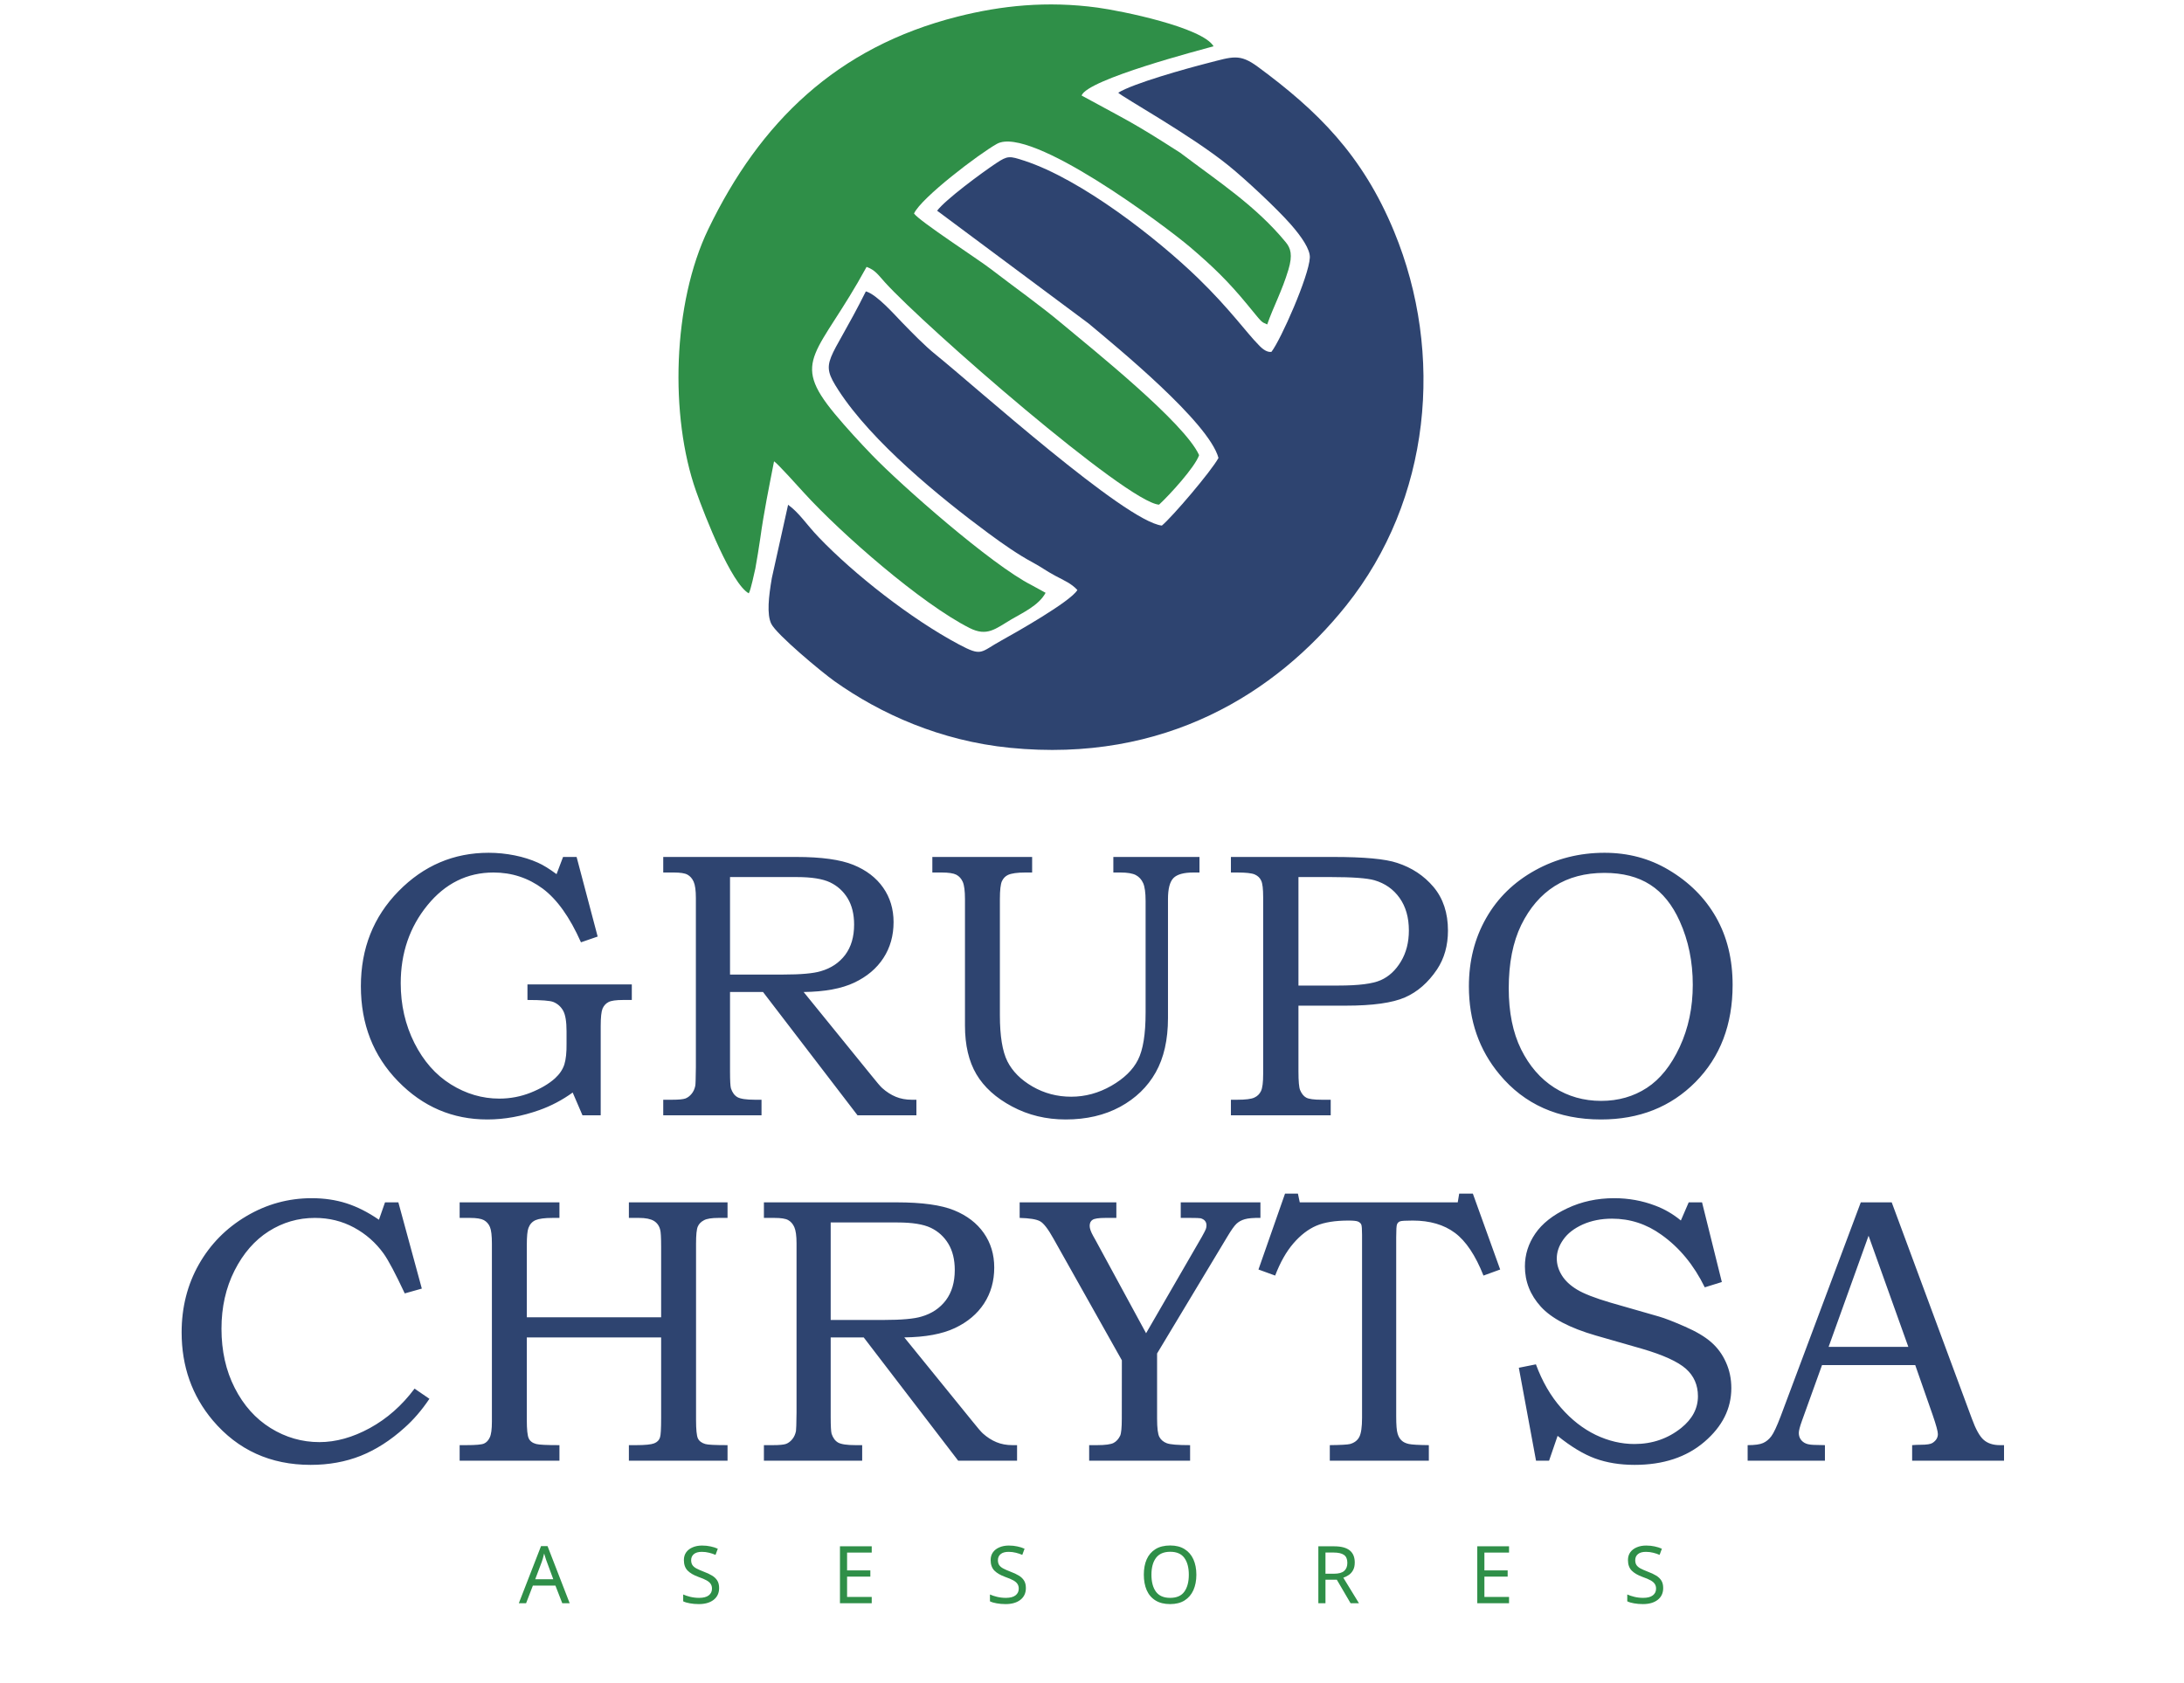
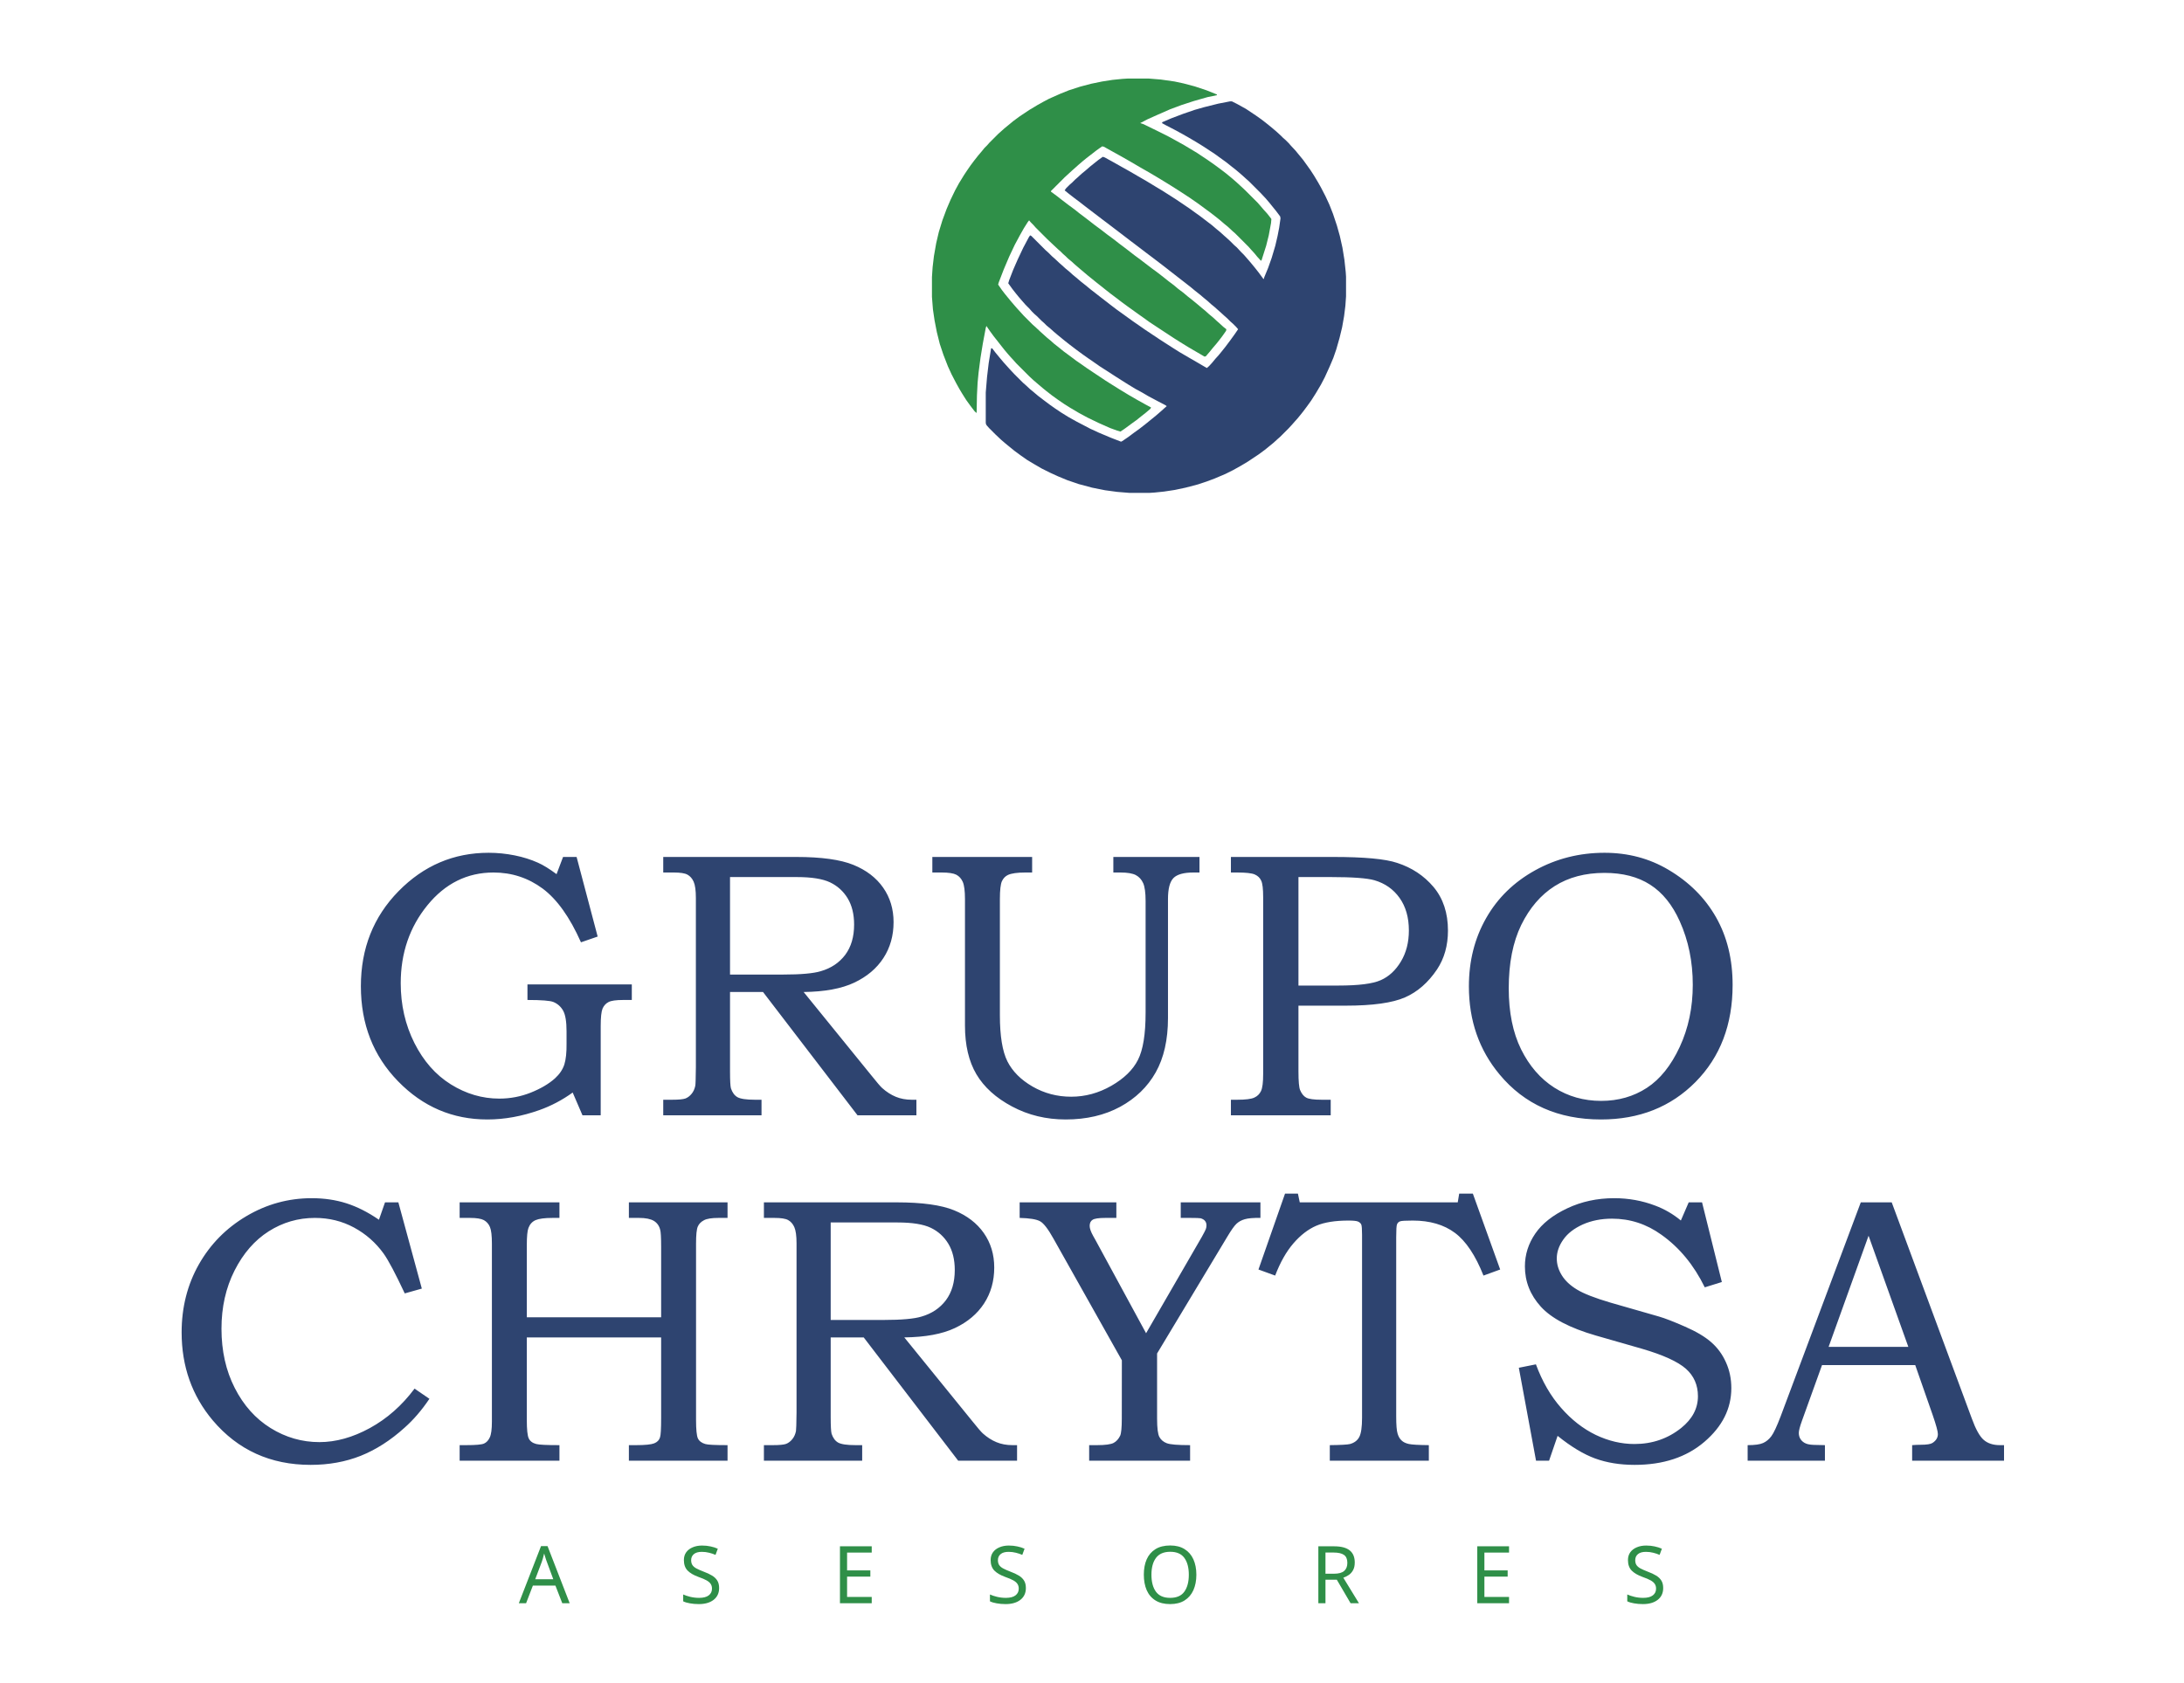
<svg xmlns="http://www.w3.org/2000/svg" viewBox="-40 0 493 380">
-   <path d="M251.345 50.640 C253.822 53.458 255.769 56.325 255.673 58.179 C255.453 62.410 249.136 76.693 247.008 79.442 C246.148 79.575 245.165 79.037 244.059 77.820 C241.517 75.279 237.597 69.750 230.472 62.838 C221.170 53.814 204.110 40.495 191.200 36.283 C187.896 35.204 187.478 35.115 184.892 36.834 C181.568 39.044 173.416 45.078 171.540 47.576 L205.705 73.017 C211.892 78.204 232.880 95.329 235.051 103.399 C233.395 106.441 224.599 116.746 222.268 118.671 C213.944 117.692 180.143 87.258 171.311 80.142 C168.649 77.997 165.812 75.046 163.528 72.702 C162.012 71.148 157.916 66.462 155.452 65.792 C147.227 82.271 144.833 81.277 149.304 88.165 C156.833 99.764 172.085 112.243 183.093 120.388 C186.325 122.780 189.862 125.251 193.039 126.948 C195.108 128.054 196.031 128.843 198.236 130.018 C200.172 131.050 201.848 131.741 203.200 133.214 C201.710 135.827 188.789 143.109 186.083 144.596 C181.214 147.272 181.794 148.348 176.395 145.472 C165.723 139.785 152.808 129.681 144.774 121.273 C141.965 118.334 140.502 115.871 137.900 113.974 L134.232 130.500 C133.500 134.733 133.073 138.721 134.093 140.832 C135.250 143.228 145.444 151.732 148.396 153.825 C158.763 161.180 172.261 167.279 187.965 168.846 C222.931 172.337 248.100 156.454 263.865 136.746 C282.999 112.828 286.099 79.914 274.694 52.270 C267.560 34.977 257.387 24.998 243.958 15.098 C239.806 12.036 238.274 12.801 232.690 14.226 C227.686 15.504 215.829 18.821 212.423 20.933 C213.314 21.896 228.857 30.521 237.310 37.373 C241.291 40.598 248.216 47.081 251.345 50.640" fill="#2E4470" />
-   <path d="M134.727 104.159 C135.478 104.595 140.356 110.028 141.472 111.255 C149.894 120.515 167.974 136.296 178.853 141.792 C182.826 143.798 184.690 141.991 188.291 139.856 C190.694 138.431 194.506 136.723 196.025 133.848 L192.819 132.091 C183.785 127.506 163.458 109.601 156.894 102.798 C154.187 99.991 151.006 96.540 148.452 93.462 C138.203 81.114 144.690 80.287 155.617 60.260 C157.598 60.980 158.287 62.130 159.774 63.768 C168.926 73.852 214.420 113.490 221.635 113.948 C223.963 111.812 229.753 105.476 230.677 102.765 C227.398 95.448 206.525 78.781 199.850 73.186 C194.554 68.748 189.064 64.908 183.698 60.770 C180.683 58.445 167.682 50.049 166.321 48.210 C167.976 44.622 181.039 34.708 185.039 32.480 C192.643 28.245 223.149 51.107 228.662 55.805 C233.870 60.245 237.309 63.600 241.612 68.833 C245.038 72.998 244.604 72.615 246.050 73.256 C247.440 69.256 249.378 65.758 250.836 60.898 C251.844 57.539 251.337 56.029 250.239 54.693 C243.468 46.453 234.910 40.927 226.416 34.491 C215.552 27.513 214.921 27.453 204.151 21.567 C205.465 17.913 231.031 11.264 233.945 10.448 C231.373 6.165 213.209 2.457 207.740 1.716 C196.301 0.168 186.004 1.259 176.140 3.755 C148.825 10.667 131.518 27.636 119.889 51.735 C111.770 68.560 111.178 94.019 117.106 110.846 C119.173 116.712 125.110 131.777 129.018 133.970 C129.499 133.181 130.232 129.482 130.506 128.367 C130.897 126.103 131.307 123.775 131.594 121.703 C132.463 115.416 133.548 110.244 134.727 104.159" fill="#2F8F48" />
+   <g transform="translate(119,0) scale(0.0736)">
+     <path d="M0,0 L6,0 L22,8 L49,23 L79,43 L96,55 L109,65 L119,73 L130,82 L144,94 L156,105 L163,112 L171,119 L180,128 L187,136 L201,151 L210,162 L224,179 L237,197 L247,211 L258,228 L270,248 L279,264 L293,291 L305,317 L316,345 L328,381 L337,413 L345,449 L351,486 L355,523 L356,538 L356,598 L354,627 L350,659 L344,693 L336,726 L326,761 L317,787 L306,813 L291,846 L279,869 L263,896 L249,918 L236,936 L224,952 L216,962 L207,973 L198,983 L191,991 L179,1004 L154,1029 L146,1036 L134,1047 L123,1056 L107,1069 L88,1083 L55,1105 L35,1117 L10,1131 L-14,1143 L-47,1157 L-71,1166 L-98,1175 L-136,1185 L-169,1192 L-202,1197 L-231,1200 L-246,1201 L-309,1201 L-346,1198 L-383,1193 L-423,1185 L-464,1174 L-499,1162 L-528,1150 L-552,1139 L-578,1126 L-602,1112 L-622,1100 L-642,1086 L-661,1072 L-677,1059 L-688,1050 L-702,1038 L-719,1022 L-739,1002 L-746,994 L-748,991 L-749,986 L-749,893 L-745,845 L-740,803 L-733,760 L-732,757 L-729,758 L-719,771 L-705,788 L-694,801 L-685,811 L-676,821 L-662,836 L-635,863 L-627,870 L-613,883 L-602,892 L-589,903 L-572,916 L-552,931 L-535,943 L-517,955 L-496,968 L-471,982 L-448,994 L-429,1004 L-403,1016 L-365,1032 L-334,1044 L-330,1042 L-311,1029 L-295,1017 L-277,1004 L-259,990 L-243,977 L-227,964 L-212,951 L-202,942 L-194,935 L-198,932 L-221,920 L-251,904 L-268,894 L-290,882 L-313,868 L-332,856 L-354,842 L-374,829 L-399,813 L-419,799 L-435,788 L-452,776 L-471,762 L-492,746 L-506,735 L-517,726 L-528,717 L-541,706 L-551,697 L-562,688 L-570,680 L-578,673 L-592,659 L-600,652 L-608,644 L-615,636 L-627,624 L-634,616 L-647,601 L-656,590 L-667,576 L-680,558 L-677,548 L-665,517 L-651,485 L-634,449 L-617,417 L-613,411 L-609,413 L-565,457 L-557,464 L-546,475 L-538,482 L-523,496 L-515,503 L-504,513 L-493,522 L-482,532 L-471,541 L-457,553 L-443,564 L-426,578 L-413,588 L-399,599 L-386,609 L-368,623 L-347,639 L-333,649 L-315,662 L-297,675 L-281,686 L-261,700 L-240,714 L-216,730 L-199,741 L-174,757 L-155,769 L-126,786 L-100,801 L-71,818 L-64,812 L-54,801 L-45,790 L-35,779 L-26,768 L-14,753 L1,733 L14,715 L25,699 L19,692 L9,682 L1,675 L-9,665 L-17,658 L-29,647 L-37,640 L-47,631 L-58,622 L-69,612 L-80,603 L-93,592 L-107,581 L-119,571 L-133,560 L-151,546 L-169,532 L-187,518 L-201,507 L-218,494 L-239,478 L-251,469 L-272,453 L-293,437 L-305,428 L-318,418 L-335,405 L-356,389 L-377,373 L-389,364 L-406,351 L-427,335 L-444,322 L-462,308 L-478,296 L-496,282 L-507,273 L-503,267 L-492,256 L-484,249 L-475,240 L-467,233 L-455,222 L-444,213 L-429,200 L-419,192 L-404,180 L-390,170 L-384,172 L-355,188 L-332,201 L-307,215 L-283,229 L-257,244 L-229,261 L-209,273 L-190,285 L-165,301 L-125,328 L-107,341 L-93,351 L-72,367 L-55,380 L-41,392 L-30,401 L-19,411 L-11,418 L1,429 L13,441 L21,448 L33,461 L43,471 L50,479 L63,494 L77,511 L88,525 L102,544 L104,545 L105,540 L117,511 L128,480 L139,443 L146,413 L151,387 L155,359 L154,353 L142,337 L129,321 L121,311 L109,297 L94,281 L58,245 L50,238 L39,228 L31,221 L18,210 L4,199 L-11,187 L-29,174 L-47,161 L-82,138 L-103,125 L-125,112 L-146,100 L-170,87 L-197,73 L-208,67 L-208,64 L-180,52 L-143,38 L-108,26 L-80,18 L-36,7 Z " fill="#2E4470" transform="translate(1612,311)" />
+     <path d="M0,0 L65,0 L102,3 L144,9 L172,15 L206,24 L242,36 L267,46 L274,49 L274,51 L245,57 L203,69 L166,81 L131,94 L90,112 L61,125 L42,135 L40,135 L40,137 L49,140 L90,160 L124,177 L146,189 L173,204 L193,216 L213,228 L246,250 L266,264 L285,278 L302,291 L319,305 L334,318 L346,329 L361,343 L399,381 L406,389 L418,403 L428,414 L439,428 L441,431 L440,443 L433,481 L425,513 L411,557 L409,559 L398,547 L389,536 L378,524 L371,516 L330,475 L322,468 L308,455 L297,446 L283,434 L273,426 L255,412 L236,398 L217,384 L194,368 L182,360 L159,345 L137,331 L116,318 L88,301 L66,288 L38,272 L9,255 L-19,239 L-46,224 L-73,209 L-78,208 L-95,220 L-113,234 L-126,244 L-137,253 L-151,265 L-161,274 L-169,281 L-181,292 L-193,303 L-235,345 L-235,347 L-216,361 L-202,372 L-181,388 L-162,402 L-147,414 L-131,426 L-118,436 L-100,450 L-81,464 L-63,478 L-44,492 L-26,506 L-10,518 L3,528 L21,542 L40,556 L53,566 L74,582 L93,596 L111,610 L126,622 L142,634 L155,645 L171,657 L184,668 L198,679 L215,693 L228,704 L239,713 L250,723 L261,732 L274,744 L282,751 L294,762 L303,769 L302,774 L290,791 L280,804 L272,814 L260,828 L252,838 L240,852 L236,853 L212,839 L188,825 L162,809 L143,797 L111,776 L67,747 L49,734 L32,722 L14,709 L0,699 L-19,685 L-36,672 L-52,660 L-66,649 L-81,637 L-95,626 L-111,613 L-121,605 L-134,594 L-147,583 L-161,571 L-172,561 L-183,552 L-190,545 L-198,538 L-205,531 L-213,524 L-229,509 L-246,493 L-282,457 L-289,449 L-297,441 L-302,435 L-306,440 L-318,459 L-331,482 L-346,510 L-363,546 L-380,586 L-395,625 L-397,632 L-386,648 L-376,661 L-367,672 L-358,683 L-346,697 L-339,705 L-328,717 L-319,727 L-291,755 L-283,762 L-267,777 L-257,786 L-247,795 L-236,804 L-226,813 L-212,824 L-196,837 L-177,851 L-157,866 L-141,877 L-124,889 L-85,915 L-67,927 L-48,939 L-24,954 L4,971 L30,986 L57,1001 L72,1009 L70,1013 L56,1025 L42,1036 L27,1048 L9,1061 L-10,1075 L-22,1083 L-32,1080 L-54,1072 L-90,1056 L-123,1040 L-149,1026 L-176,1010 L-195,998 L-214,985 L-232,972 L-250,958 L-261,949 L-274,938 L-288,926 L-301,914 L-342,873 L-349,865 L-360,853 L-367,845 L-378,832 L-389,818 L-400,804 L-411,790 L-422,775 L-433,759 L-435,765 L-444,813 L-451,856 L-457,902 L-460,933 L-462,972 L-463,1026 L-469,1021 L-482,1004 L-495,986 L-507,967 L-516,952 L-526,934 L-540,907 L-551,883 L-565,847 L-576,814 L-585,778 L-592,742 L-597,708 L-600,670 L-600,609 L-598,579 L-594,545 L-587,505 L-579,471 L-568,435 L-555,400 L-543,372 L-529,343 L-517,321 L-501,295 L-493,283 L-482,267 L-470,251 L-459,237 L-448,224 L-439,213 L-431,205 L-424,197 L-396,169 L-388,162 L-378,153 L-367,144 L-350,130 L-331,116 L-301,96 L-276,81 L-258,71 L-241,62 L-205,46 L-180,36 L-146,25 L-112,16 L-78,9 L-46,4 L-16,1 Z " fill="#2F8F48" transform="translate(1298,241)" />
+   </g>
  <path d="M87.103 193.491 L90.157 193.491 L94.912 211.465 L91.143 212.764 C88.630 207.096 85.746 203.056 82.491 200.629 C79.222 198.217 75.525 197.003 71.399 197.003 C65.475 197.003 60.492 199.473 56.480 204.398 C52.469 209.323 50.456 215.191 50.456 222.000 C50.456 226.897 51.484 231.394 53.540 235.491 C55.596 239.574 58.336 242.701 61.777 244.842 C65.218 246.983 68.858 248.054 72.712 248.054 C75.196 248.054 77.566 247.597 79.822 246.698 C82.063 245.798 83.890 244.728 85.289 243.471 C86.317 242.529 87.017 241.487 87.388 240.359 C87.745 239.217 87.916 237.633 87.888 235.605 L87.888 232.864 C87.888 230.666 87.631 229.110 87.117 228.196 C86.603 227.282 85.861 226.626 84.918 226.240 C84.190 225.940 82.249 225.783 79.065 225.783 L79.065 222.272 L102.620 222.272 L102.620 225.783 L100.693 225.783 C99.052 225.783 97.938 225.940 97.338 226.269 C96.739 226.583 96.296 227.083 96.011 227.739 C95.740 228.410 95.597 229.724 95.597 231.665 L95.597 251.823 L91.485 251.823 L89.273 246.684 C86.917 248.382 84.418 249.696 81.778 250.638 C77.809 252.051 73.883 252.765 70.014 252.765 C62.162 252.765 55.453 249.895 49.856 244.142 C44.260 238.404 41.462 231.251 41.462 222.671 C41.462 214.163 44.289 207.011 49.957 201.229 C55.624 195.447 62.405 192.549 70.300 192.549 C72.284 192.549 74.240 192.749 76.167 193.134 C78.094 193.520 79.850 194.076 81.435 194.790 C82.634 195.319 84.033 196.189 85.632 197.374 Z Z M109.716 193.491 L139.709 193.491 C145.406 193.491 149.717 194.091 152.629 195.276 C155.542 196.461 157.783 198.174 159.353 200.415 C160.923 202.656 161.708 205.255 161.708 208.210 C161.708 211.250 160.952 213.949 159.424 216.304 C157.897 218.660 155.698 220.516 152.829 221.872 C149.959 223.228 146.148 223.928 141.408 223.985 L156.669 242.786 C157.925 244.357 158.739 245.313 159.139 245.670 C160.110 246.541 161.138 247.197 162.208 247.640 C163.279 248.082 164.478 248.311 165.820 248.311 L166.862 248.311 L166.862 251.823 L153.571 251.823 L132.243 223.985 L124.791 223.985 L124.791 241.972 C124.791 243.971 124.862 245.227 124.991 245.727 C125.305 246.669 125.790 247.340 126.461 247.726 C127.147 248.111 128.460 248.311 130.416 248.311 L131.900 248.311 L131.900 251.823 L109.716 251.823 L109.716 248.311 L111.714 248.311 C113.213 248.311 114.213 248.211 114.727 248.025 C115.240 247.826 115.697 247.483 116.097 246.998 C116.511 246.512 116.796 245.898 116.953 245.142 C117.011 244.842 117.053 243.443 117.082 240.945 L117.082 202.742 C117.082 201.043 116.911 199.830 116.582 199.088 C116.254 198.345 115.783 197.817 115.183 197.489 C114.598 197.160 113.556 197.003 112.085 197.003 L109.716 197.003 Z Z M124.791 198.031 L124.791 220.045 L136.740 220.045 C140.780 220.045 143.635 219.788 145.263 219.288 C147.604 218.617 149.431 217.389 150.787 215.605 C152.129 213.806 152.800 211.536 152.800 208.766 C152.800 206.411 152.315 204.441 151.344 202.828 C150.374 201.229 149.046 200.030 147.376 199.230 C145.691 198.431 143.193 198.031 139.852 198.031 Z Z M170.460 193.491 L192.987 193.491 L192.987 197.003 L191.474 197.003 C189.647 197.003 188.333 197.189 187.548 197.546 C186.934 197.831 186.477 198.302 186.163 198.973 C185.864 199.644 185.707 200.986 185.707 202.999 L185.707 229.238 C185.707 233.921 186.278 237.390 187.405 239.645 C188.548 241.901 190.432 243.800 193.073 245.327 C195.728 246.855 198.626 247.626 201.796 247.626 C204.993 247.626 208.006 246.798 210.875 245.156 C213.730 243.514 215.729 241.573 216.871 239.317 C218.027 237.062 218.599 233.507 218.599 228.639 L218.599 203.427 C218.599 201.572 218.413 200.230 218.056 199.416 C217.685 198.588 217.142 197.988 216.400 197.589 C215.657 197.203 214.515 197.003 212.945 197.003 L211.318 197.003 L211.318 193.491 L230.761 193.491 L230.761 197.003 L229.419 197.003 C227.221 197.003 225.708 197.417 224.880 198.260 C224.066 199.102 223.652 200.672 223.652 202.999 L223.652 229.866 C223.652 234.763 222.724 238.860 220.883 242.129 C219.041 245.399 216.357 247.997 212.845 249.910 C209.333 251.809 205.236 252.765 200.568 252.765 C196.157 252.765 192.131 251.794 188.462 249.838 C184.807 247.897 182.123 245.456 180.396 242.544 C178.683 239.631 177.826 235.977 177.826 231.579 L177.826 202.999 C177.826 201.157 177.655 199.858 177.327 199.116 C176.998 198.374 176.513 197.845 175.870 197.503 C175.228 197.174 174.129 197.003 172.544 197.003 L170.460 197.003 Z Z M237.857 193.491 L260.912 193.491 C267.907 193.491 272.733 193.934 275.388 194.833 C278.700 195.904 281.441 197.717 283.611 200.287 C285.767 202.871 286.852 206.140 286.852 210.108 C286.852 213.492 286.024 216.419 284.382 218.888 C282.397 221.843 279.985 223.956 277.158 225.198 C274.332 226.440 269.863 227.068 263.782 227.068 L253.103 227.068 L253.103 241.887 C253.103 244.128 253.232 245.541 253.475 246.127 C253.817 246.940 254.274 247.512 254.845 247.826 C255.430 248.154 256.615 248.311 258.385 248.311 L260.384 248.311 L260.384 251.823 L237.857 251.823 L237.857 248.311 L239.227 248.311 C241.140 248.311 242.453 248.154 243.139 247.826 C243.838 247.512 244.338 247.012 244.652 246.341 C244.980 245.656 245.137 244.371 245.137 242.486 L245.137 202.571 C245.137 200.715 244.995 199.473 244.695 198.845 C244.409 198.202 243.924 197.746 243.239 197.446 C242.568 197.146 241.226 197.003 239.227 197.003 L237.857 197.003 Z Z M253.103 198.031 L253.103 222.529 L262.111 222.529 C266.666 222.529 269.849 222.129 271.676 221.315 C273.518 220.501 275.031 219.102 276.231 217.104 C277.430 215.105 278.029 212.778 278.029 210.094 C278.029 207.153 277.329 204.712 275.931 202.742 C274.531 200.772 272.633 199.444 270.234 198.745 C268.564 198.274 265.295 198.031 260.441 198.031 Z Z M322.199 192.549 C327.524 192.549 332.335 193.834 336.632 196.389 C341.286 199.145 344.869 202.714 347.367 207.110 C349.866 211.508 351.108 216.604 351.108 222.386 C351.108 231.337 348.324 238.646 342.742 244.299 C337.160 249.938 330.051 252.765 321.399 252.765 C311.749 252.765 304.111 249.367 298.487 242.586 C293.875 237.047 291.577 230.423 291.577 222.714 C291.577 216.989 292.876 211.850 295.474 207.296 C298.058 202.756 301.741 199.159 306.510 196.518 C311.278 193.877 316.517 192.549 322.199 192.549 Z M322.185 197.089 C317.816 197.089 314.076 198.088 310.935 200.073 C307.809 202.057 305.296 204.983 303.397 208.838 C301.513 212.707 300.571 217.475 300.571 223.142 C300.571 228.553 301.499 233.150 303.355 236.919 C305.225 240.688 307.723 243.571 310.849 245.570 C313.990 247.569 317.517 248.568 321.428 248.568 C325.311 248.568 328.752 247.583 331.750 245.627 C334.748 243.671 337.217 240.588 339.173 236.376 C341.129 232.165 342.114 227.497 342.114 222.343 C342.114 217.118 341.129 212.350 339.173 208.010 C337.503 204.284 335.276 201.529 332.506 199.759 C329.737 197.974 326.296 197.089 322.185 197.089" fill="#2E4470" />
  <path d="M46.911 271.480 L49.924 271.480 L55.220 290.952 L51.365 292.037 C49.267 287.569 47.682 284.557 46.583 283.029 C44.799 280.560 42.572 278.604 39.902 277.162 C37.232 275.720 34.291 274.992 31.079 274.992 C27.311 274.992 23.827 276.005 20.658 278.018 C17.489 280.031 14.919 282.986 12.949 286.869 C10.979 290.767 9.994 295.149 9.994 300.017 C9.994 305.014 10.993 309.483 12.992 313.394 C14.990 317.320 17.689 320.332 21.086 322.445 C24.498 324.558 28.167 325.614 32.107 325.614 C35.819 325.614 39.616 324.558 43.485 322.445 C47.368 320.318 50.737 317.349 53.578 313.537 L56.933 315.835 C55.206 318.405 53.336 320.575 51.323 322.359 C48.154 325.229 44.842 327.342 41.415 328.712 C37.989 330.068 34.220 330.753 30.123 330.753 C21.058 330.753 13.691 327.399 8.024 320.703 C3.341 315.136 1.000 308.512 1.000 300.831 C1.000 295.192 2.299 290.067 4.883 285.499 C7.481 280.916 11.064 277.290 15.619 274.592 C20.173 271.894 25.098 270.538 30.366 270.538 C33.178 270.538 35.791 270.923 38.203 271.694 C40.616 272.465 43.071 273.707 45.541 275.406 Z Z M63.757 271.480 L86.284 271.480 L86.284 274.992 L84.743 274.992 C82.944 274.992 81.673 275.163 80.902 275.491 C80.131 275.834 79.603 276.419 79.289 277.262 C79.047 277.875 78.918 279.175 78.918 281.159 L78.918 297.434 L109.240 297.434 L109.240 281.587 C109.240 279.432 109.169 278.133 109.026 277.676 C108.812 276.791 108.326 276.105 107.598 275.663 C106.856 275.220 105.742 274.992 104.243 274.992 L101.959 274.992 L101.959 271.480 L124.230 271.480 L124.230 274.992 L122.217 274.992 C120.661 274.992 119.547 275.163 118.905 275.520 C118.248 275.863 117.777 276.334 117.520 276.933 C117.249 277.547 117.120 278.832 117.120 280.816 L117.120 320.561 C117.120 322.773 117.263 324.172 117.535 324.772 C117.820 325.372 118.377 325.800 119.205 326.043 C119.719 326.214 121.389 326.299 124.230 326.299 L124.230 329.811 L101.959 329.811 L101.959 326.299 L103.587 326.299 C105.628 326.299 106.999 326.157 107.684 325.886 C108.355 325.614 108.798 325.172 108.983 324.558 C109.154 324.087 109.240 322.616 109.240 320.132 L109.240 301.973 L78.918 301.973 L78.918 320.561 C78.918 322.773 79.061 324.172 79.361 324.786 C79.646 325.400 80.217 325.828 81.059 326.043 C81.673 326.214 83.415 326.299 86.284 326.299 L86.284 329.811 L63.757 329.811 L63.757 326.299 L65.185 326.299 C67.355 326.299 68.711 326.185 69.253 325.942 C69.810 325.700 70.238 325.243 70.552 324.572 C70.880 323.901 71.038 322.702 71.038 320.989 L71.038 280.816 C71.038 279.003 70.895 277.747 70.595 277.047 C70.310 276.348 69.838 275.834 69.225 275.491 C68.597 275.163 67.554 274.992 66.098 274.992 L63.757 274.992 Z Z M132.439 271.480 L162.432 271.480 C168.128 271.480 172.440 272.079 175.352 273.264 C178.264 274.449 180.506 276.162 182.076 278.404 C183.646 280.645 184.431 283.243 184.431 286.198 C184.431 289.239 183.675 291.937 182.147 294.293 C180.620 296.648 178.421 298.504 175.552 299.860 C172.682 301.217 168.871 301.916 164.131 301.973 L179.392 320.775 C180.648 322.345 181.462 323.301 181.862 323.658 C182.833 324.529 183.860 325.186 184.931 325.628 C186.002 326.071 187.201 326.299 188.543 326.299 L189.585 326.299 L189.585 329.811 L176.294 329.811 L154.966 301.973 L147.514 301.973 L147.514 319.961 C147.514 321.960 147.585 323.216 147.714 323.716 C148.028 324.658 148.513 325.329 149.184 325.714 C149.869 326.100 151.183 326.299 153.139 326.299 L154.623 326.299 L154.623 329.811 L132.439 329.811 L132.439 326.299 L134.437 326.299 C135.936 326.299 136.935 326.200 137.449 326.014 C137.963 325.814 138.420 325.471 138.820 324.986 C139.234 324.501 139.519 323.887 139.677 323.130 C139.733 322.830 139.776 321.431 139.805 318.933 L139.805 280.731 C139.805 279.032 139.633 277.818 139.305 277.076 C138.977 276.334 138.506 275.806 137.906 275.477 C137.321 275.149 136.279 274.992 134.808 274.992 L132.439 274.992 Z Z M147.514 276.020 L147.514 298.033 L159.463 298.033 C163.503 298.033 166.358 297.776 167.986 297.277 C170.327 296.606 172.154 295.378 173.510 293.593 C174.852 291.795 175.523 289.525 175.523 286.755 C175.523 284.400 175.038 282.430 174.067 280.816 C173.096 279.217 171.769 278.018 170.099 277.219 C168.414 276.419 165.915 276.020 162.575 276.020 Z Z M190.170 271.480 L211.998 271.480 L211.998 274.992 L209.528 274.992 C208.030 274.992 207.059 275.135 206.631 275.420 C206.188 275.691 205.974 276.162 205.974 276.805 C205.974 277.361 206.245 278.133 206.773 279.075 C206.916 279.303 207.087 279.631 207.316 280.046 L218.708 301.031 L231.299 279.260 C231.799 278.361 232.099 277.776 232.199 277.504 C232.299 277.233 232.341 276.962 232.341 276.676 C232.341 276.291 232.242 275.963 232.027 275.691 C231.827 275.420 231.499 275.220 231.042 275.077 C230.771 275.020 229.986 274.992 228.701 274.992 L226.531 274.992 L226.531 271.480 L244.519 271.480 L244.519 274.992 C242.934 274.963 241.749 275.063 240.978 275.292 C240.222 275.506 239.594 275.863 239.108 276.319 C238.608 276.791 237.923 277.761 237.038 279.246 L221.192 305.599 L221.192 320.304 C221.192 322.445 221.363 323.830 221.720 324.472 C222.063 325.100 222.619 325.571 223.362 325.857 C224.118 326.157 225.874 326.299 228.644 326.299 L228.644 329.811 L205.860 329.811 L205.860 326.299 L207.616 326.299 C209.486 326.299 210.742 326.128 211.370 325.800 C211.998 325.471 212.484 324.929 212.855 324.172 C213.097 323.644 213.226 322.359 213.226 320.304 L213.240 307.141 L197.822 279.703 C196.595 277.490 195.567 276.162 194.753 275.734 C193.925 275.292 192.398 275.049 190.170 274.992 Z Z M341.195 271.480 L344.208 271.480 L348.676 289.468 L344.822 290.667 C342.366 285.642 339.097 281.673 335.028 278.789 C331.673 276.376 327.962 275.163 323.893 275.163 C321.437 275.163 319.225 275.606 317.269 276.477 C315.327 277.361 313.857 278.489 312.886 279.888 C311.901 281.273 311.416 282.701 311.416 284.143 C311.416 285.456 311.787 286.712 312.544 287.940 C313.300 289.168 314.457 290.253 315.998 291.181 C317.526 292.109 320.053 293.094 323.550 294.122 L334.486 297.262 C335.828 297.648 337.769 298.404 340.310 299.518 C342.866 300.631 344.850 301.802 346.263 303.044 C347.691 304.286 348.805 305.799 349.604 307.598 C350.418 309.397 350.817 311.338 350.817 313.423 C350.817 318.048 348.790 322.088 344.736 325.557 C340.682 329.026 335.428 330.753 328.990 330.753 C325.678 330.753 322.708 330.268 320.081 329.312 C317.469 328.355 314.642 326.656 311.601 324.201 L309.674 329.811 L306.733 329.811 L302.850 308.826 L306.705 308.055 C308.132 311.909 310.017 315.193 312.387 317.877 C314.742 320.575 317.355 322.602 320.210 323.987 C323.079 325.357 325.992 326.043 328.947 326.043 C332.972 326.043 336.499 324.829 339.511 322.416 C342.024 320.389 343.280 318.005 343.280 315.250 C343.280 312.723 342.366 310.653 340.553 309.040 C338.712 307.427 335.414 305.928 330.674 304.543 L320.224 301.545 C314.357 299.846 310.217 297.676 307.818 295.035 C305.420 292.394 304.221 289.353 304.221 285.941 C304.221 283.272 305.006 280.802 306.562 278.532 C308.118 276.262 310.516 274.364 313.757 272.836 C316.983 271.309 320.524 270.538 324.378 270.538 C327.605 270.538 330.703 271.094 333.658 272.222 C335.742 273.007 337.669 274.121 339.425 275.577 Z Z M380.040 271.480 L387.021 271.480 L405.094 320.261 C405.980 322.702 406.879 324.329 407.793 325.114 C408.692 325.900 409.920 326.299 411.447 326.299 L412.375 326.299 L412.375 329.811 L391.632 329.811 L391.632 326.299 C392.303 326.242 392.946 326.214 393.588 326.214 C394.930 326.214 395.815 326.071 396.229 325.800 C397.043 325.272 397.442 324.601 397.442 323.801 C397.442 323.216 397.057 321.774 396.272 319.504 L392.332 308.226 L371.289 308.226 L366.749 320.832 C366.278 322.145 366.050 323.045 366.050 323.544 C366.050 324.101 366.192 324.586 366.478 325.000 C366.778 325.429 367.178 325.743 367.677 325.942 C368.177 326.157 368.991 326.257 370.104 326.257 C370.861 326.257 371.475 326.271 371.946 326.299 L371.946 329.811 L354.500 329.811 L354.500 326.299 C356.114 326.299 357.284 326.142 357.998 325.814 C358.698 325.500 359.326 324.986 359.854 324.272 C360.382 323.573 361.082 322.074 361.953 319.790 Z Z M372.774 304.115 L390.776 304.115 L381.796 279.017 Z Z M250.072 269.510 L252.984 269.510 L253.399 271.480 L289.060 271.480 L289.388 269.510 L292.472 269.510 L298.639 286.641 L294.870 288.012 C293.057 283.443 290.916 280.231 288.432 278.375 C285.948 276.519 282.764 275.591 278.895 275.591 C277.268 275.591 276.311 275.649 276.011 275.777 C275.698 275.906 275.483 276.120 275.355 276.434 C275.226 276.733 275.169 277.704 275.169 279.346 L275.169 319.790 C275.169 321.717 275.269 323.030 275.483 323.701 C275.683 324.372 275.983 324.886 276.383 325.243 C276.768 325.614 277.296 325.871 277.982 326.028 C278.653 326.185 280.180 326.271 282.536 326.299 L282.536 329.811 L260.180 329.811 L260.180 326.299 C262.664 326.271 264.177 326.185 264.748 326.043 C265.719 325.771 266.418 325.243 266.832 324.458 C267.246 323.673 267.460 322.231 267.460 320.132 L267.460 278.803 C267.460 277.533 267.403 276.748 267.275 276.462 C267.146 276.191 266.903 275.977 266.561 275.820 C266.218 275.663 265.505 275.591 264.419 275.591 C261.379 275.591 258.952 275.977 257.124 276.762 C255.311 277.547 253.584 278.861 251.971 280.731 C250.357 282.601 248.987 285.028 247.845 288.012 L244.076 286.641 Z" fill="#2E4470" />
  <text x="206.7" y="362" text-anchor="middle" font-family="'Montserrat', sans-serif" font-weight="500" font-size="18" letter-spacing="10" fill="#2F8F48">A S E S O R E S</text>
</svg>
